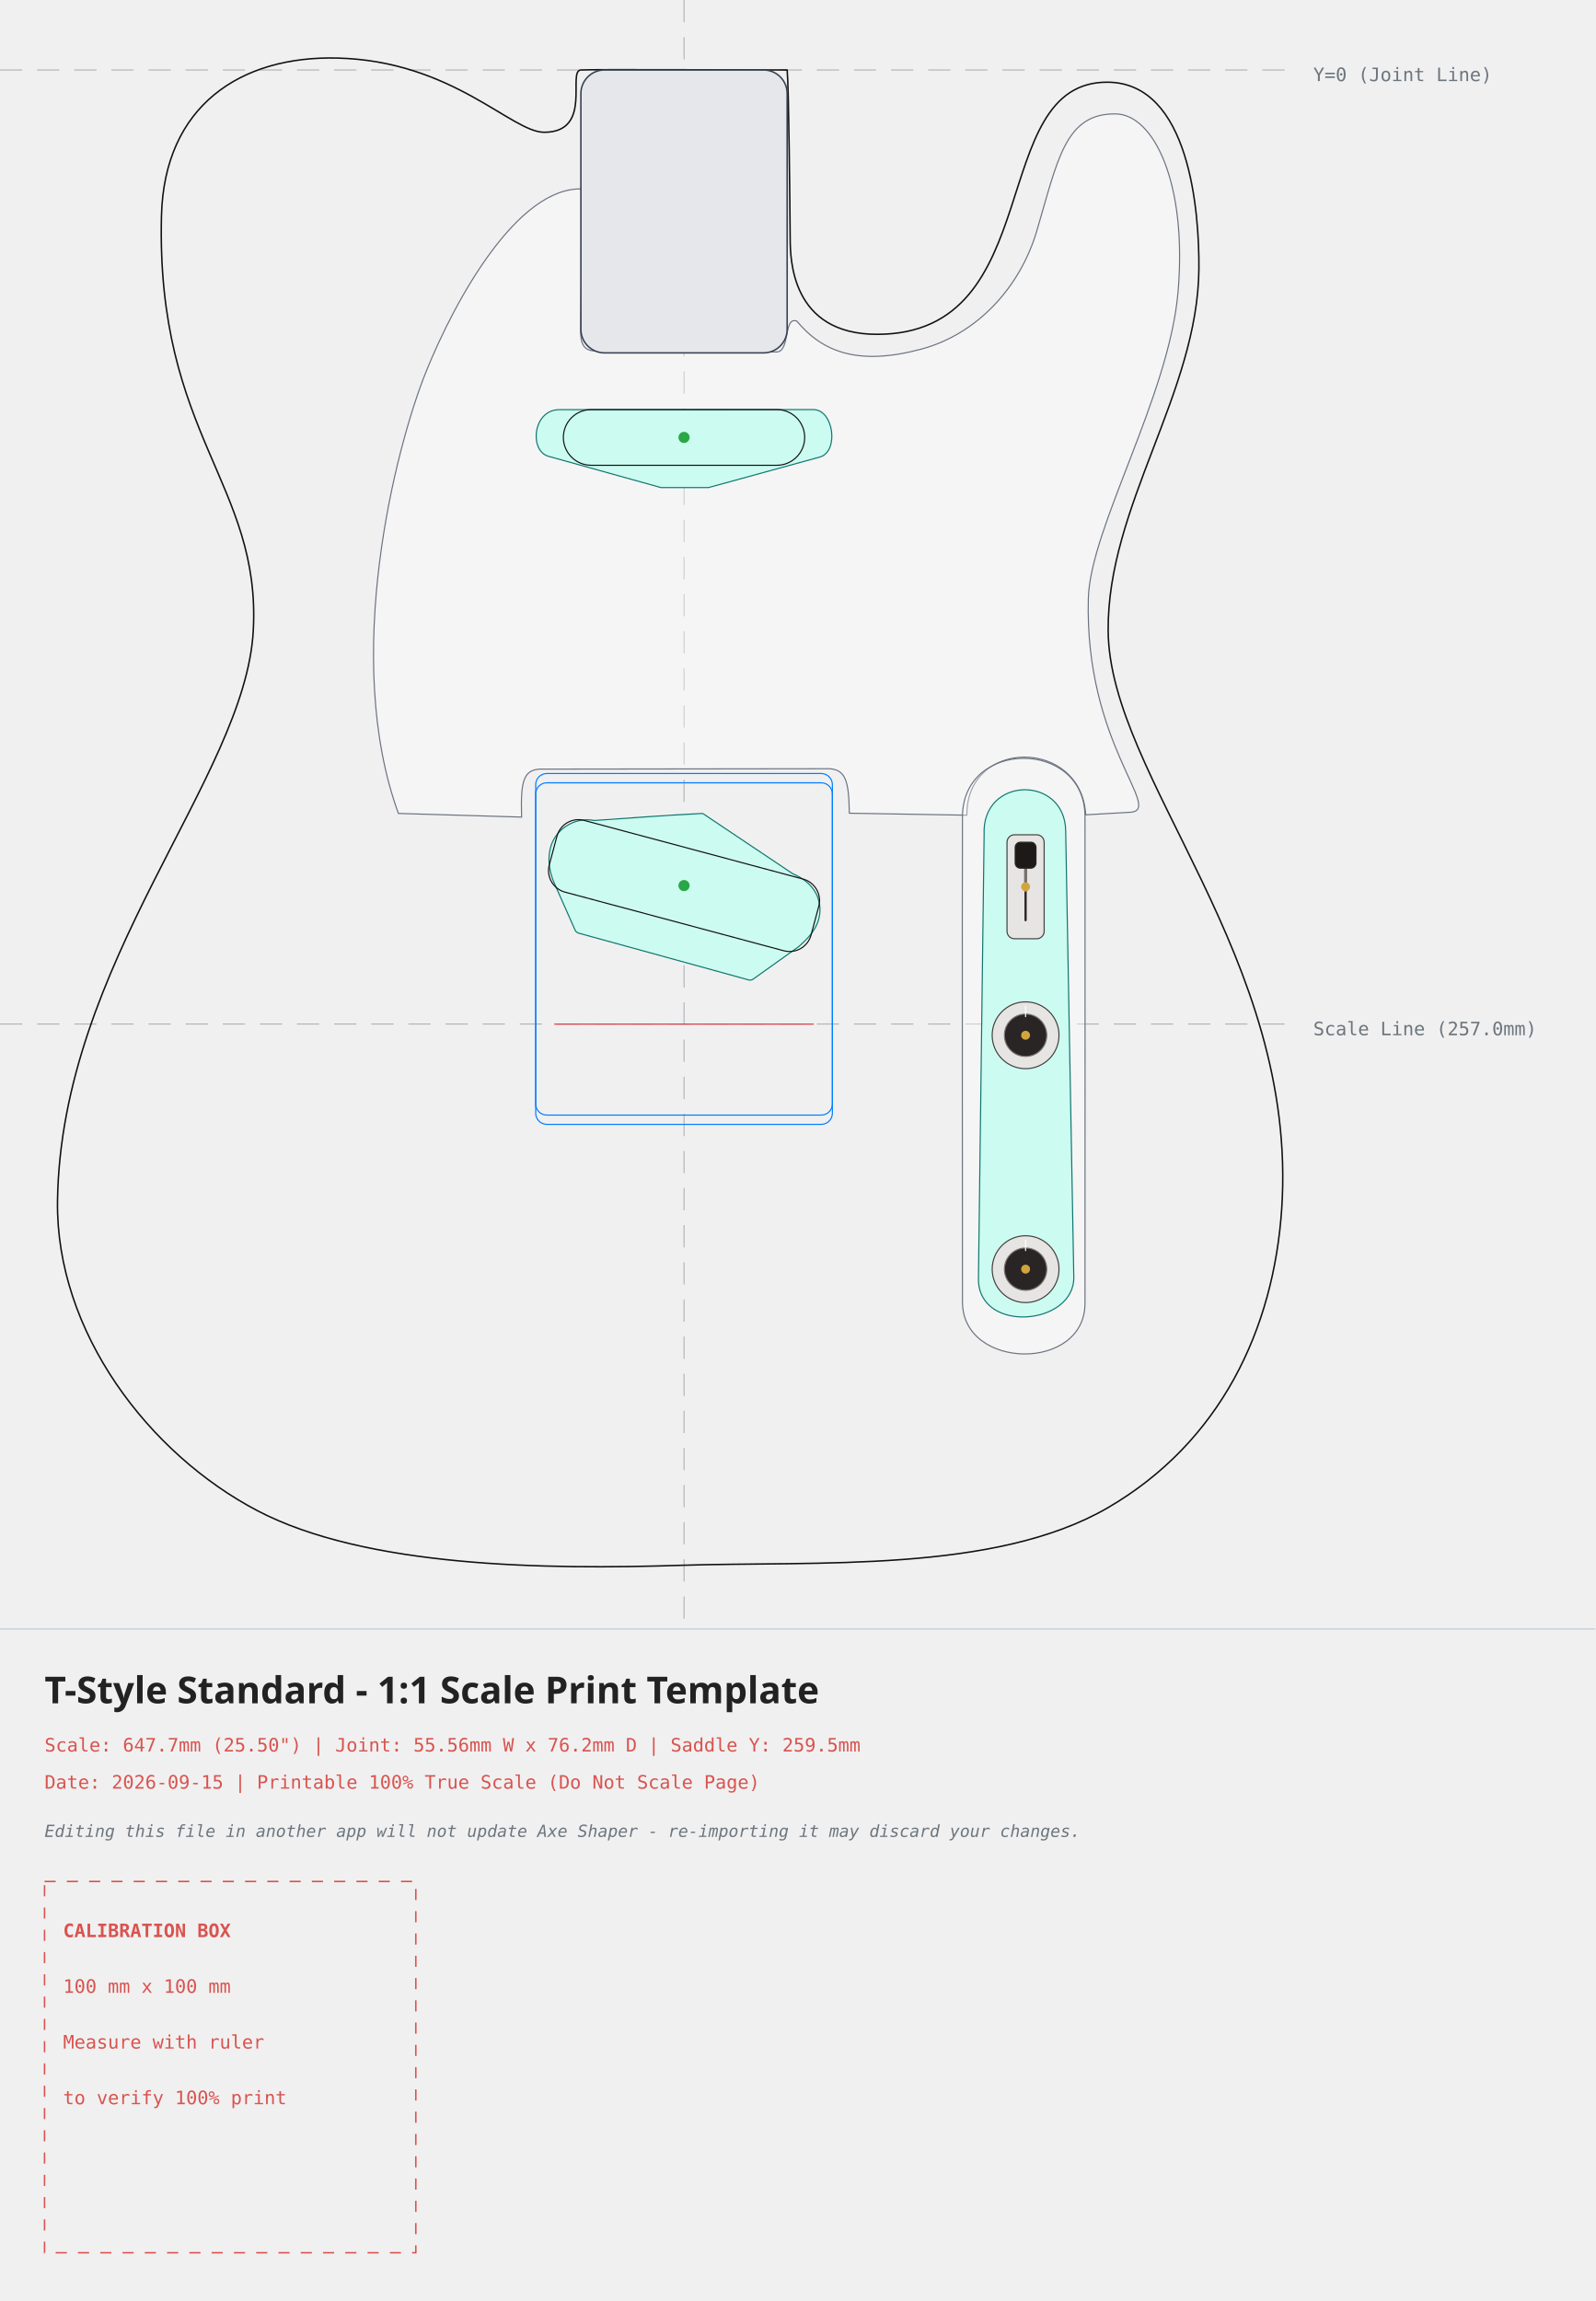
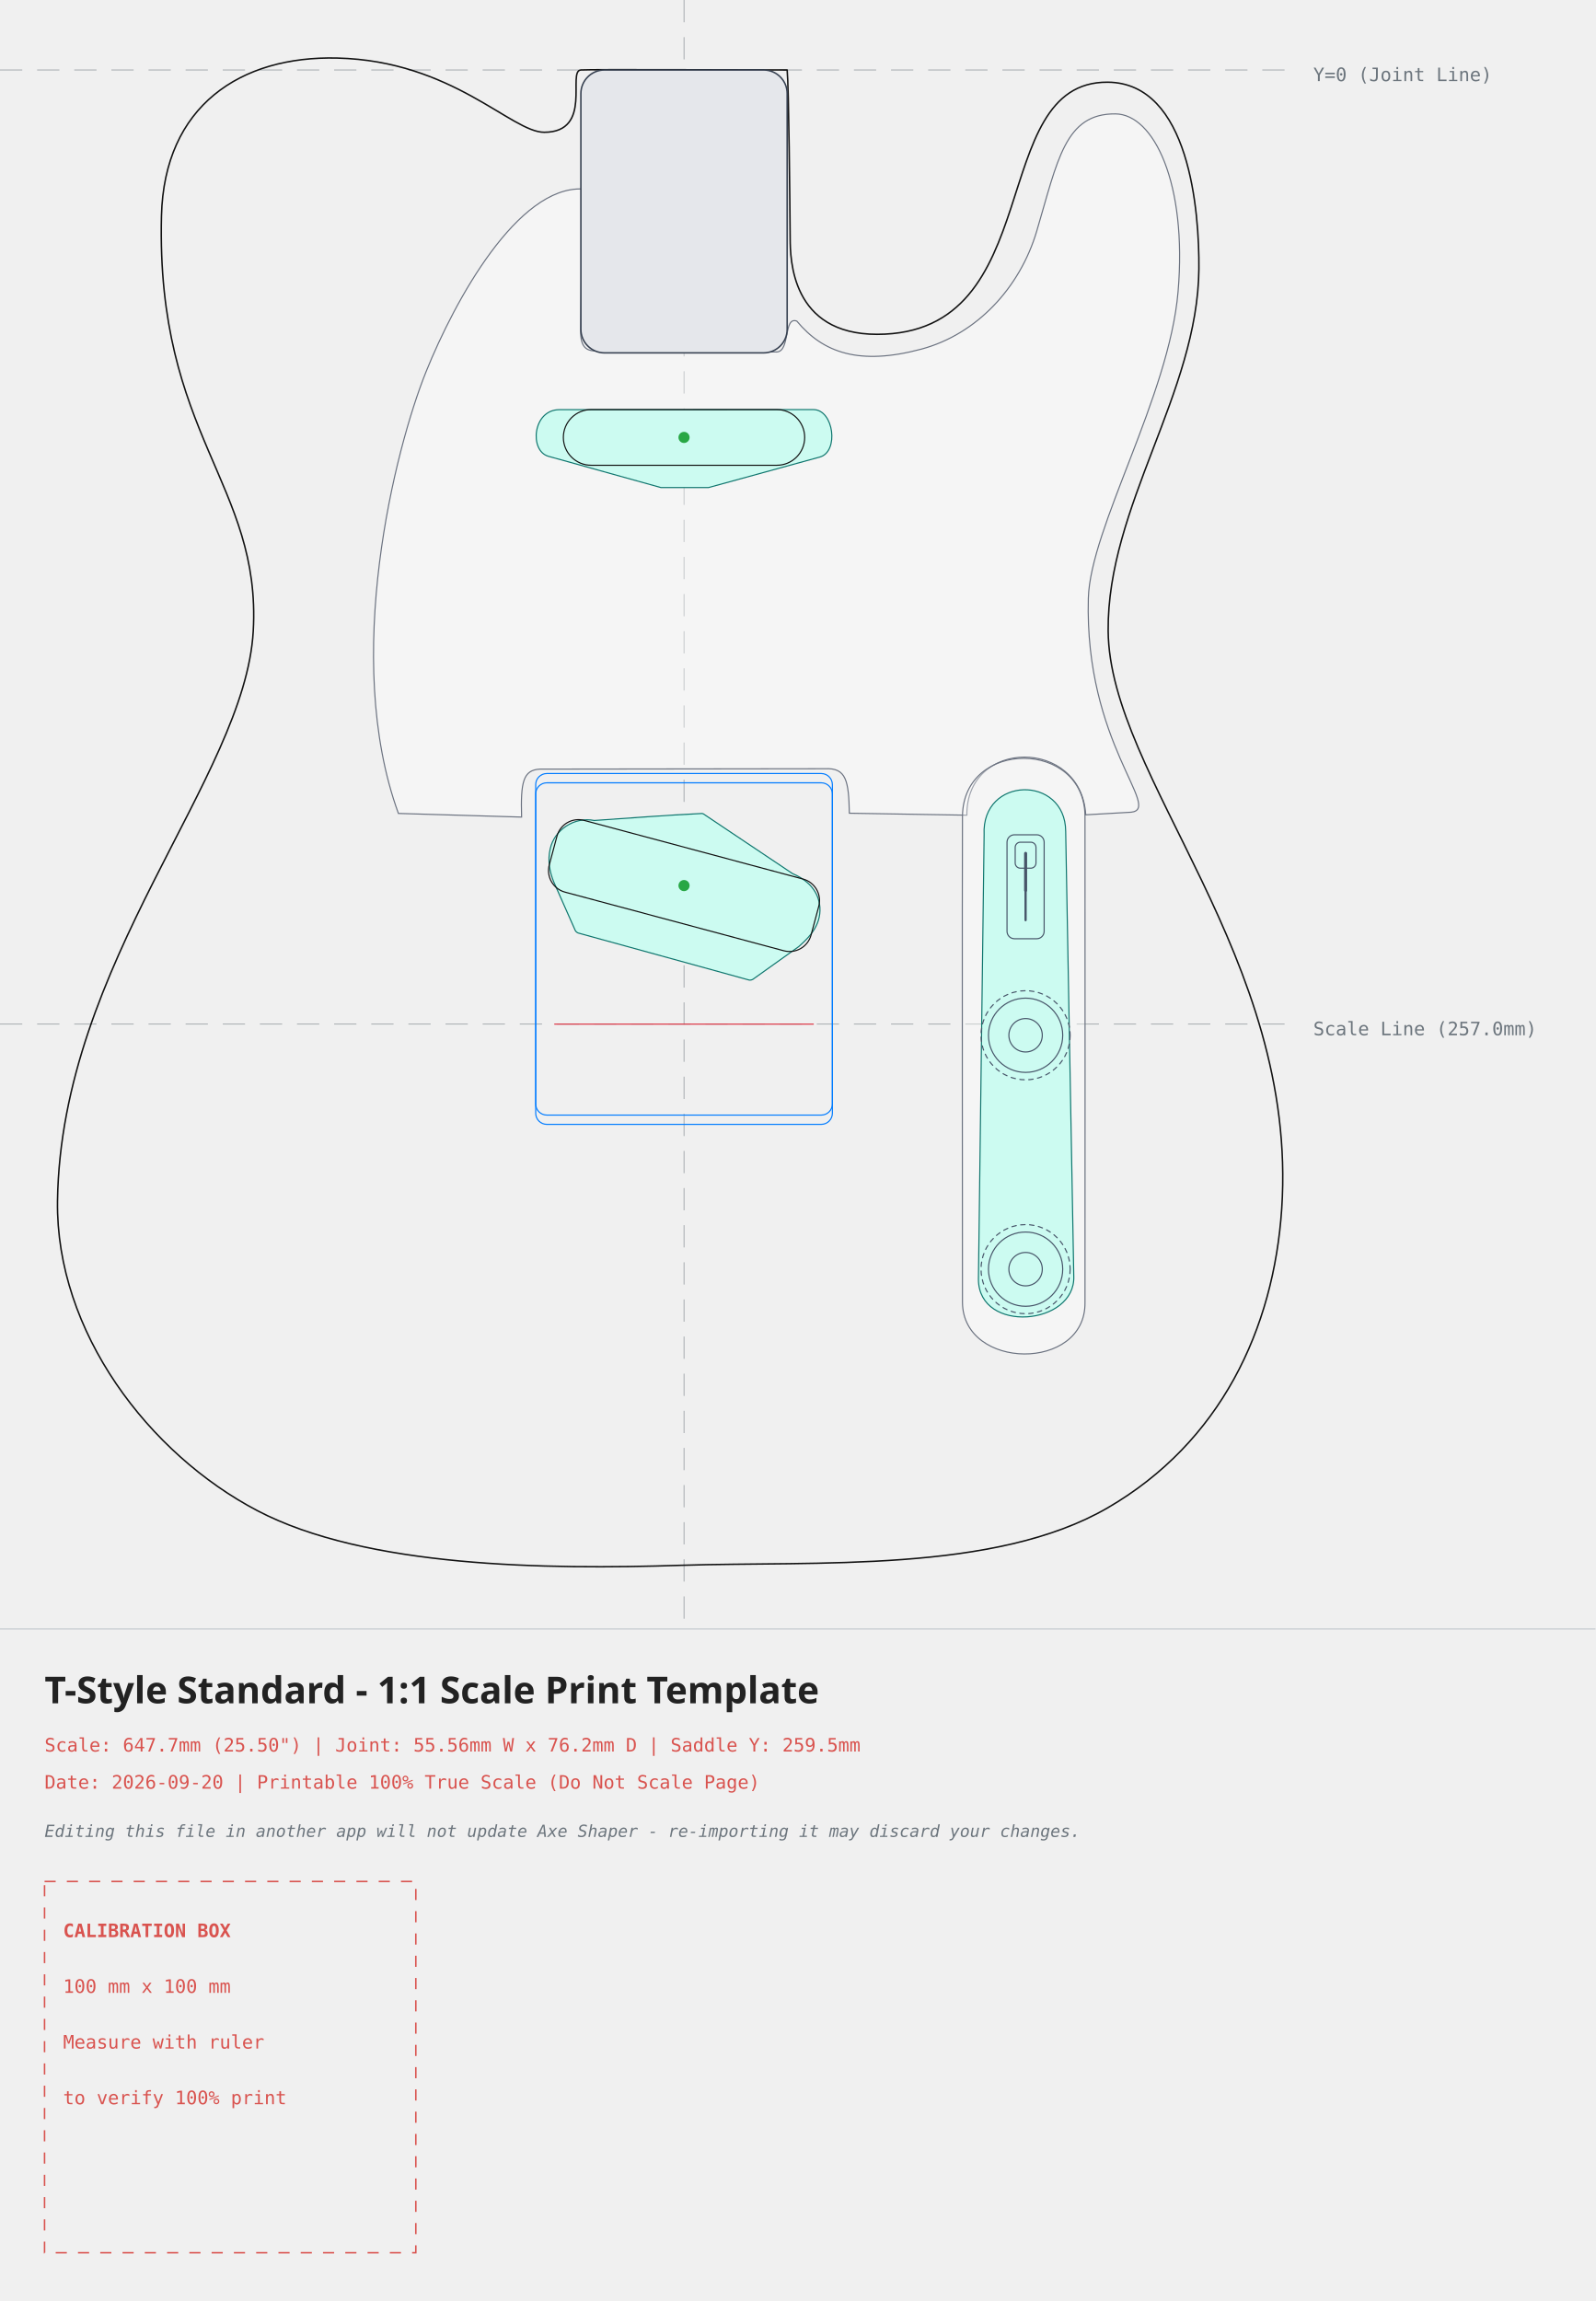
<svg xmlns="http://www.w3.org/2000/svg" width="429.73mm" height="619.78mm" viewBox="-184.24 -18.85 429.73 619.78">
  <style>
    .body-line { fill: none; stroke: #111111; stroke-width: 0.4; stroke-linecap: round; stroke-linejoin: round; }
    .edge-inset { fill: none; stroke: #555555; stroke-width: 0.3; stroke-dasharray: 3,2; }
    .neck-pocket { fill: #e5e7eb; stroke: #374151; stroke-width: 0.4; }
    .pickup-rout { fill: #ccfbf1; stroke: #0f766e; stroke-width: 0.3; }
    .pickup-cover { fill: none; stroke: #111111; stroke-width: 0.3; }
    .bridge-rout { fill: none; stroke: #007bff; stroke-width: 0.3; }
    .back-route { fill: #f3e8ff; stroke: #7e22ce; stroke-width: 0.3; stroke-dasharray: 3,2; }
    .front-route { fill: #ccfbf1; stroke: #0f766e; stroke-width: 0.3; }
    .pickguard { fill: #ffffff; fill-opacity: 0.35; stroke: #6b7280; stroke-width: 0.3; }
-     .control-hardware { fill: #e7e5e4; stroke: #44403c; stroke-width: 0.3; }
-     .control-detail { fill: #292524; stroke: #78716c; stroke-width: 0.3; }
-     .control-indicator { fill: none; stroke: #ffffff; stroke-width: 0.3; stroke-linecap: round; }
-     .control-slot { fill: none; stroke: #292524; stroke-width: 0.6; stroke-linecap: round; }
-     .control-lever { fill: none; stroke: #78716c; stroke-width: 0.8; stroke-linecap: round; }
-     .control-cap { fill: #1c1917; stroke: #292524; stroke-width: 0.3; }
-     .control-center { fill: #d1a53d; }
+     .control-outline { fill: none; stroke: #475569; stroke-width: 0.3; }
+     .control-body { fill: none; stroke: #475569; stroke-width: 0.3; stroke-dasharray: 1.2,1.2; stroke-linecap: round; }
+     .control-slot { fill: none; stroke: #475569; stroke-width: 0.6; stroke-linecap: round; }
+     .control-lever { fill: none; stroke: #475569; stroke-width: 0.8; stroke-linecap: round; }
+     .control-cap { fill: none; stroke: #475569; stroke-width: 0.3; }
    .center-axis { fill: none; stroke: #6c757d; stroke-width: 0.2; stroke-dasharray: 6,4; opacity: 0.7; }
    .calibration-box { fill: none; stroke: #d9534f; stroke-width: 0.4; stroke-dasharray: 3,3; }
    .band-rule { fill: none; stroke: #adb5bd; stroke-width: 0.2; }
    .text-label { font-family: monospace, sans-serif; font-size: 5px; fill: #d9534f; }
    .disclaimer-label { font-family: monospace, sans-serif; font-size: 4.5px; font-style: italic; fill: #6c757d; }
    .axis-label { font-family: monospace, sans-serif; font-size: 5px; fill: #6c757d; }
    .title-label { font-family: sans-serif; font-size: 10px; font-weight: bold; fill: #222222; }
  </style>
  <g>
    <line x1="0" y1="-18.85" x2="0" y2="419.93" class="center-axis" />
    <line x1="-184.24" y1="0" x2="165.49" y2="0" class="center-axis" />
    <text x="169.49" y="3" class="axis-label">Y=0 (Joint Line)</text>
    <line x1="-184.24" y1="257.00" x2="165.49" y2="257.00" class="center-axis" stroke="#007bff" />
    <text x="169.49" y="260.00" class="axis-label" fill="#007bff">Scale Line (257.0mm)</text>
    <path d="M -27.78 0.00 C -31.55 0.20, -24.43 16.72, -37.62 16.78 C -46.49 16.82, -62.33 -2.46, -93.41 -3.21 C -119.40 -3.85, -140.02 9.61, -140.75 39.32 C -142.21 98.46, -113.79 111.56, -116.03 151.16 C -118.26 190.76, -167.84 240.31, -168.75 304.64 C -169.24 339.93, -144.11 372.76, -114.90 388.06 C -85.69 403.36, -37.24 403.95, -0.78 402.77 C 35.67 401.60, 83.73 404.93, 114.12 387.28 C 144.50 369.62, 158.83 339.20, 160.99 306.70 C 165.49 238.99, 114.57 190.56, 114.24 151.08 C 113.96 117.44, 138.40 87.09, 138.68 53.58 C 138.81 38.18, 136.22 3.43, 114.09 3.29 C 81.09 3.09, 98.37 71.20, 52.00 71.20 C 28.84 71.20, 28.63 50.93, 28.59 45.38 C 28.51 35.51, 28.22 4.61, 27.78 0.00 C 13.07 0.00, -24.01 -0.20, -27.78 0.00 Z" class="body-line" />
    <path d="M -22.55 75.64 C -22.55 75.64, 24.99 75.96, 24.99 75.96 C 28.66 75.75, 26.73 66.29, 30.38 67.64 C 37.47 76.20, 47.29 79.67, 63.99 75.17 C 78.88 71.15, 90.48 58.65, 94.99 43.44 C 100.68 24.25, 102.60 11.69, 116.21 11.83 C 126.54 11.93, 135.56 30.54, 133.07 59.71 C 130.67 87.93, 109.42 123.28, 108.90 142.30 C 107.84 181.39, 128.96 199.00, 120.43 199.92 C 120.43 199.92, 108.20 200.62, 108.20 200.62 C 106.99 179.87, 76.00 179.91, 76.18 200.72 C 76.18 200.72, 44.53 200.19, 44.53 200.19 C 44.36 191.50, 43.73 187.89, 37.94 188.21 C 37.94 188.21, -38.79 188.31, -38.79 188.31 C -43.36 188.54, -44.02 191.81, -43.75 201.23 C -43.75 201.23, -76.93 200.25, -76.93 200.25 C -92.20 158.38, -77.73 101.79, -69.51 81.35 C -61.61 61.71, -44.75 31.32, -27.35 32.05 C -27.35 32.05, -27.84 71.09, -27.84 71.09 C -27.63 74.97, -26.13 75.94, -22.55 75.64 Z" class="pickguard" style="fill:#ffffff" />
    <path d="M 75.00 201.00 C 75.20 180.12, 107.90 180.30, 108.00 201.00 C 108.05 211.90, 108.00 332.00, 108.00 332.00 C 108.22 350.65, 75.18 350.26, 75.00 332.00 C 75.00 332.00, 74.90 212.06, 75.00 201.00 Z" class="pickguard" style="fill:#ffffff" />
    <rect x="-27.78" y="0" width="55.56" height="76.2" rx="6.35" ry="6.35" class="neck-pocket" />
    <path d="M 80.83 205.99 C 80.06 190.15, 102.71 189.83, 102.80 205.07 C 102.80 205.07, 104.98 324.89, 104.98 324.89 C 105.50 338.18, 79.45 340.51, 79.30 325.80 C 79.30 325.80, 80.83 205.99, 80.83 205.99 Z" class="front-route" />
    <g transform="translate(0, 98.97114) rotate(0)">
      <path d="M -33.56 -7.48 C -40.78 -7.48, -41.74 3.63, -36.51 5.09 C -36.51 5.09, -6.24 13.50, -6.24 13.50 C -6.24 13.50, 6.62 13.50, 6.62 13.50 C 6.62 13.50, 36.57 5.29, 36.57 5.29 C 41.81 3.85, 40.33 -7.50, 34.84 -7.50 C 34.84 -7.50, -33.56 -7.48, -33.56 -7.48 Z" class="pickup-rout" />
      <rect x="-32.50" y="-7.50" width="65.00" height="15.00" rx="7.50" ry="7.50" class="pickup-cover" />
      <circle cx="0" cy="0" r="1.5" fill="#28a745" />
    </g>
    <g transform="translate(0, 219.6835) rotate(15)">
      <path d="M -0.30 -20.03 C -9.53 -17.08, -18.71 -13.82, -27.89 -10.68 C -30.53 -10.52, -33.07 -9.24, -34.81 -7.25 C -36.50 -5.35, -37.50 -2.80, -37.38 -0.24 C -37.28 2.92, -35.97 5.77, -34.08 8.22 C -31.09 11.92, -28.11 15.62, -25.12 19.32 C -24.80 19.59, -24.38 19.77, -23.95 19.72 C -23.95 19.72, 23.57 20.04, 23.57 20.04 C 23.98 19.96, 24.39 19.74, 24.62 19.38 C 27.77 15.55, 30.93 11.72, 34.09 7.89 C 35.43 5.89, 36.68 3.76, 37.17 1.37 C 37.66 -0.90, 37.32 -3.35, 36.17 -5.37 C 34.31 -8.71, 30.93 -10.19, 27.35 -10.70 C 18.25 -13.80, 9.15 -16.90, 0.05 -20.00 C -0.07 -20.03, -0.18 -20.04, -0.30 -20.03 C -0.30 -20.03, -0.30 -20.03, -0.30 -20.03 Z" class="pickup-rout" />
      <rect x="-36.50" y="-10.00" width="73.00" height="20.00" rx="6.00" ry="6.00" class="pickup-cover" />
      <circle cx="0" cy="0" r="1.5" fill="#28a745" />
    </g>
    <g id="control-knobs">
      <g transform="translate(92.00, 260.00)" data-knob-style="generic">
-         <circle cx="0" cy="0" r="9" class="control-hardware" />
-         <circle cx="0" cy="0" r="5.7" class="control-detail" />
-         <line x1="0" y1="-5" x2="0" y2="-7.8" class="control-indicator" />
-         <circle cx="0" cy="0" r="1.2" class="control-center" />
+         <circle cx="0" cy="0" r="12.00" class="control-body" />
+         <circle cx="0" cy="0" r="10.00" class="control-outline" />
+         <circle cx="0" cy="0" r="4.50" class="control-outline" />
      </g>
      <g transform="translate(92.00, 323.00)" data-knob-style="generic">
-         <circle cx="0" cy="0" r="9" class="control-hardware" />
-         <circle cx="0" cy="0" r="5.7" class="control-detail" />
-         <line x1="0" y1="-5" x2="0" y2="-7.8" class="control-indicator" />
-         <circle cx="0" cy="0" r="1.2" class="control-center" />
+         <circle cx="0" cy="0" r="12.00" class="control-body" />
+         <circle cx="0" cy="0" r="10.00" class="control-outline" />
+         <circle cx="0" cy="0" r="4.50" class="control-outline" />
      </g>
    </g>
    <g id="control-switches">
      <g transform="translate(92.00, 220.00) rotate(0.00)" data-switch-type="fender_blade">
-         <rect x="-5" y="-14" width="10" height="28" rx="2" class="control-hardware" />
+         <rect x="-5" y="-14" width="10" height="28" rx="2" class="control-outline" />
        <line x1="0" y1="-9" x2="0" y2="9" class="control-slot" />
        <line x1="0" y1="1" x2="0" y2="-9" class="control-lever" />
        <rect x="-2.8" y="-12" width="5.6" height="7" rx="1.4" class="control-cap" />
-         <circle cx="0" cy="0" r="1.2" class="control-center" />
      </g>
    </g>
    <g id="bridge-hardware">
      <rect x="-39.95" y="189.50" width="79.91" height="92.00" rx="3.00" ry="3.00" class="bridge-rout" />
      <rect x="-39.95" y="192.00" width="79.91" height="92.00" rx="3.00" ry="3.00" class="bridge-rout" />
      <line x1="-34.95" y1="257.00" x2="34.95" y2="257.00" stroke="#dc3545" stroke-width="0.3" />
      <g transform="translate(0, 259.50)" />
    </g>
  </g>
  <g>
    <line x1="-184.24" y1="419.93" x2="245.49" y2="419.93" class="band-rule" />
    <text x="-172.24" y="439.93" class="title-label">T-Style Standard - 1:1 Scale Print Template</text>
    <text x="-172.24" y="452.93" class="text-label">Scale: 647.7mm (25.50") | Joint: 55.56mm W x 76.2mm D | Saddle Y: 259.5mm</text>
-     <text x="-172.24" y="462.93" class="text-label">Date: 2026-09-15 | Printable 100% True Scale (Do Not Scale Page)</text>
+     <text x="-172.24" y="462.93" class="text-label">Date: 2026-09-20 | Printable 100% True Scale (Do Not Scale Page)</text>
    <text x="-172.24" y="475.93" class="disclaimer-label">Editing this file in another app will not update Axe Shaper - re-importing it may discard your changes.</text>
    <g transform="translate(-172.24, 487.93)">
      <rect x="0" y="0" width="100" height="100" class="calibration-box" />
      <text x="5" y="15" class="text-label" font-weight="bold">CALIBRATION BOX</text>
      <text x="5" y="30" class="text-label">100 mm x 100 mm</text>
      <text x="5" y="45" class="text-label">Measure with ruler</text>
      <text x="5" y="60" class="text-label">to verify 100% print</text>
    </g>
  </g>
</svg>
